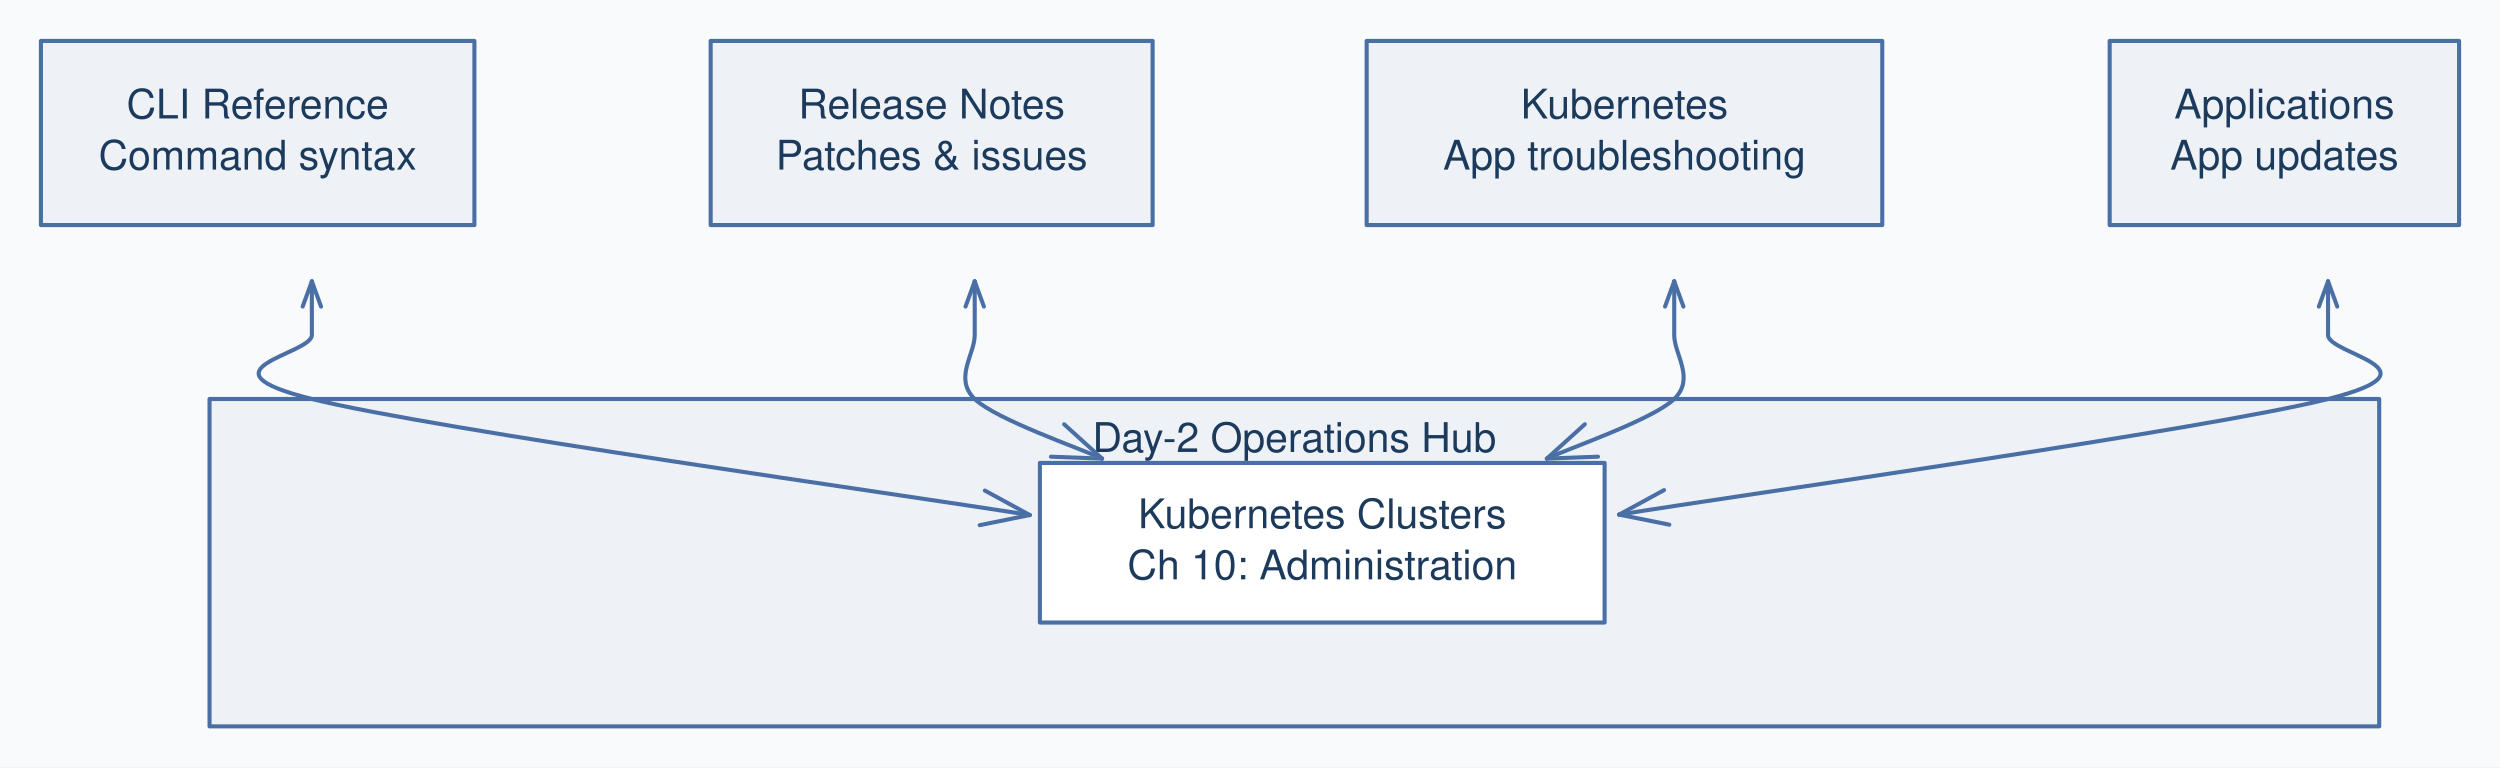
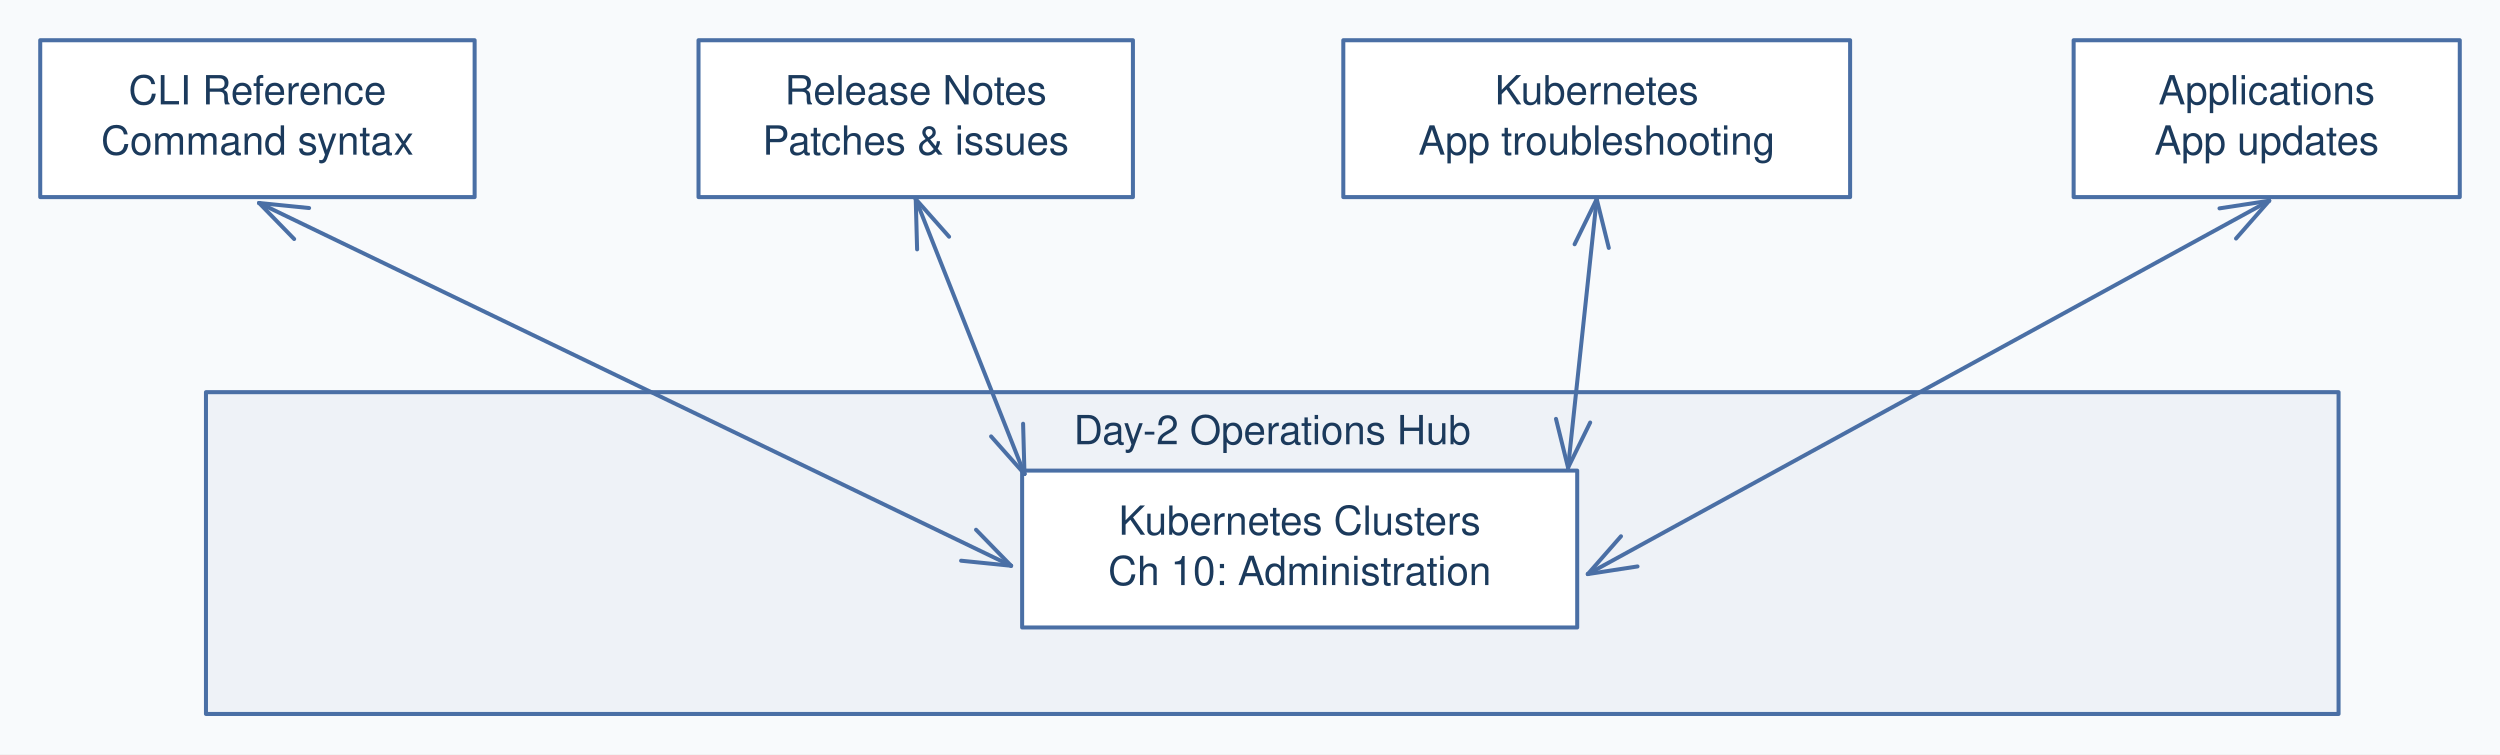
- <svg xmlns="http://www.w3.org/2000/svg" version="1.1" viewBox="0 0 1221.84 375" width="1221.84" height="375">
+ <svg xmlns="http://www.w3.org/2000/svg" version="1.1" viewBox="0 0 1243.074 375" width="1243.074" height="375">
  <defs>
    <style class="style-fonts">
      </style>
  </defs>
-   <rect x="0" y="0" width="1221.84" height="375" fill="#F8FAFC" />
+   <rect x="0" y="0" width="1243.074" height="375" fill="#F8FAFC" />
  <g stroke-linecap="round" transform="translate(102.4121 195) rotate(0 530.1953 80)">
    <path d="M0 0 L1060.39 0 L1060.39 160 L0 160" stroke="none" stroke-width="0" fill="#EEF2F7" />
    <path d="M0 0 C340.14 0, 680.28 0, 1060.39 0 M0 0 C421.61 0, 843.21 0, 1060.39 0 M1060.39 0 C1060.39 33.8, 1060.39 67.61, 1060.39 160 M1060.39 0 C1060.39 54.99, 1060.39 109.97, 1060.39 160 M1060.39 160 C690.89 160, 321.38 160, 0 160 M1060.39 160 C814.77 160, 569.15 160, 0 160 M0 160 C0 108.46, 0 56.92, 0 0 M0 160 C0 109.47, 0 58.93, 0 0" stroke="#4A6FA5" stroke-width="2" fill="none" />
  </g>
  <g transform="translate(512.6074 203) rotate(0 120 12.5)">
    <text x="120" y="17.9" font-family="Helvetica, Segoe UI Emoji" font-size="20px" fill="#1B3A5C" text-anchor="middle" style="white-space: pre;" direction="ltr" dominant-baseline="alphabetic">Day-2 Operations Hub</text>
  </g>
-   <g stroke-linecap="round" transform="translate(508.2324 226.25) rotate(0 138 39)">
+   <g stroke-linecap="round" transform="translate(508.2324 234) rotate(0 138 39)">
    <path d="M0 0 L276 0 L276 78 L0 78" stroke="none" stroke-width="0" fill="#FFFFFF" />
    <path d="M0 0 C74.48 0, 148.96 0, 276 0 M0 0 C79.22 0, 158.44 0, 276 0 M276 0 C276 16.8, 276 33.6, 276 78 M276 0 C276 27.58, 276 55.17, 276 78 M276 78 C183.29 78, 90.58 78, 0 78 M276 78 C167 78, 58.01 78, 0 78 M0 78 C0 56.38, 0 34.76, 0 0 M0 78 C0 52.28, 0 26.56, 0 0" stroke="#4A6FA5" stroke-width="2" fill="none" />
  </g>
-   <g transform="translate(520.2324 240.25) rotate(0 126 25)">
+   <g transform="translate(520.2324 248) rotate(0 126 25)">
    <text x="126" y="17.9" font-family="Helvetica, Segoe UI Emoji" font-size="20px" fill="#1B3A5C" text-anchor="middle" style="white-space: pre;" direction="ltr" dominant-baseline="alphabetic">Kubernetes Clusters</text>
    <text x="126" y="42.9" font-family="Helvetica, Segoe UI Emoji" font-size="20px" fill="#1B3A5C" text-anchor="middle" style="white-space: pre;" direction="ltr" dominant-baseline="alphabetic">Ch 10: Administration</text>
  </g>
-   <g stroke-linecap="round" transform="translate(20 20) rotate(0 105.9297 45)">
-     <path d="M0 0 L211.86 0 L211.86 90 L0 90" stroke="none" stroke-width="0" fill="#EEF2F7" />
-     <path d="M0 0 C57.02 0, 114.03 0, 211.86 0 M0 0 C47.93 0, 95.86 0, 211.86 0 M211.86 0 C211.86 25.54, 211.86 51.07, 211.86 90 M211.86 0 C211.86 24.52, 211.86 49.04, 211.86 90 M211.86 90 C162.55 90, 113.25 90, 0 90 M211.86 90 C130.77 90, 49.68 90, 0 90 M0 90 C0 65.69, 0 41.38, 0 0 M0 90 C0 58.15, 0 26.3, 0 0" stroke="#4A6FA5" stroke-width="2" fill="none" />
+   <g stroke-linecap="round" transform="translate(20 20) rotate(0 108 39)">
+     <path d="M0 0 L216 0 L216 78 L0 78" stroke="none" stroke-width="0" fill="#FFFFFF" />
+     <path d="M0 0 C58.13 0, 116.26 0, 216 0 M0 0 C48.87 0, 97.74 0, 216 0 M216 0 C216 22.13, 216 44.26, 216 78 M216 0 C216 21.25, 216 42.5, 216 78 M216 78 C165.73 78, 115.46 78, 0 78 M216 78 C133.32 78, 50.65 78, 0 78 M0 78 C0 56.93, 0 35.86, 0 0 M0 78 C0 50.4, 0 22.79, 0 0" stroke="#4A6FA5" stroke-width="2" fill="none" />
  </g>
-   <g transform="translate(41.92969 40) rotate(0 84 25)">
+   <g transform="translate(44 34) rotate(0 84 25)">
    <text x="84" y="17.9" font-family="Helvetica, Segoe UI Emoji" font-size="20px" fill="#1B3A5C" text-anchor="middle" style="white-space: pre;" direction="ltr" dominant-baseline="alphabetic">CLI Reference</text>
    <text x="84" y="42.9" font-family="Helvetica, Segoe UI Emoji" font-size="20px" fill="#1B3A5C" text-anchor="middle" style="white-space: pre;" direction="ltr" dominant-baseline="alphabetic">Command syntax</text>
  </g>
-   <g stroke-linecap="round" transform="translate(347.3242 20) rotate(0 108 45)">
-     <path d="M0 0 L216 0 L216 90 L0 90" stroke="none" stroke-width="0" fill="#EEF2F7" />
-     <path d="M0 0 C63.05 0, 126.11 0, 216 0 M0 0 C60.27 0, 120.53 0, 216 0 M216 0 C216 32.19, 216 64.39, 216 90 M216 0 C216 22.05, 216 44.1, 216 90 M216 90 C148.7 90, 81.4 90, 0 90 M216 90 C133.28 90, 50.57 90, 0 90 M0 90 C0 56.16, 0 22.32, 0 0 M0 90 C0 68.34, 0 46.68, 0 0" stroke="#4A6FA5" stroke-width="2" fill="none" />
+   <g stroke-linecap="round" transform="translate(347.3242 20) rotate(0 108 39)">
+     <path d="M0 0 L216 0 L216 78 L0 78" stroke="none" stroke-width="0" fill="#FFFFFF" />
+     <path d="M0 0 C63.05 0, 126.11 0, 216 0 M0 0 C60.27 0, 120.53 0, 216 0 M216 0 C216 27.9, 216 55.8, 216 78 M216 0 C216 19.11, 216 38.22, 216 78 M216 78 C148.7 78, 81.4 78, 0 78 M216 78 C133.28 78, 50.57 78, 0 78 M0 78 C0 48.67, 0 19.35, 0 0 M0 78 C0 59.23, 0 40.46, 0 0" stroke="#4A6FA5" stroke-width="2" fill="none" />
  </g>
-   <g transform="translate(359.3242 40) rotate(0 96 25)">
+   <g transform="translate(359.3242 34) rotate(0 96 25)">
    <text x="96" y="17.9" font-family="Helvetica, Segoe UI Emoji" font-size="20px" fill="#1B3A5C" text-anchor="middle" style="white-space: pre;" direction="ltr" dominant-baseline="alphabetic">Release Notes</text>
    <text x="96" y="42.9" font-family="Helvetica, Segoe UI Emoji" font-size="20px" fill="#1B3A5C" text-anchor="middle" style="white-space: pre;" direction="ltr" dominant-baseline="alphabetic">Patches &amp; issues</text>
  </g>
-   <g stroke-linecap="round" transform="translate(667.9297 20) rotate(0 126 45)">
-     <path d="M0 0 L252 0 L252 90 L0 90" stroke="none" stroke-width="0" fill="#EEF2F7" />
-     <path d="M0 0 C61.31 0, 122.63 0, 252 0 M0 0 C70.34 0, 140.68 0, 252 0 M252 0 C252 30.52, 252 61.04, 252 90 M252 0 C252 20.6, 252 41.2, 252 90 M252 90 C175.86 90, 99.72 90, 0 90 M252 90 C196.82 90, 141.64 90, 0 90 M0 90 C0 68.72, 0 47.44, 0 0 M0 90 C0 54.83, 0 19.66, 0 0" stroke="#4A6FA5" stroke-width="2" fill="none" />
+   <g stroke-linecap="round" transform="translate(667.9297 20) rotate(0 126 39)">
+     <path d="M0 0 L252 0 L252 78 L0 78" stroke="none" stroke-width="0" fill="#FFFFFF" />
+     <path d="M0 0 C61.31 0, 122.63 0, 252 0 M0 0 C70.34 0, 140.68 0, 252 0 M252 0 C252 26.45, 252 52.9, 252 78 M252 0 C252 17.86, 252 35.71, 252 78 M252 78 C175.86 78, 99.72 78, 0 78 M252 78 C196.82 78, 141.64 78, 0 78 M0 78 C0 59.56, 0 41.11, 0 0 M0 78 C0 47.52, 0 17.04, 0 0" stroke="#4A6FA5" stroke-width="2" fill="none" />
  </g>
-   <g transform="translate(679.9297 40) rotate(0 114 25)">
+   <g transform="translate(679.9297 34) rotate(0 114 25)">
    <text x="114" y="17.9" font-family="Helvetica, Segoe UI Emoji" font-size="20px" fill="#1B3A5C" text-anchor="middle" style="white-space: pre;" direction="ltr" dominant-baseline="alphabetic">Kubernetes</text>
    <text x="114" y="42.9" font-family="Helvetica, Segoe UI Emoji" font-size="20px" fill="#1B3A5C" text-anchor="middle" style="white-space: pre;" direction="ltr" dominant-baseline="alphabetic">App troubleshooting</text>
  </g>
-   <g stroke-linecap="round" transform="translate(1031.074 20) rotate(0 85.38281 45)">
-     <path d="M0 0 L170.77 0 L170.77 90 L0 90" stroke="none" stroke-width="0" fill="#EEF2F7" />
-     <path d="M0 0 C58 0, 116.01 0, 170.77 0 M0 0 C48.84 0, 97.68 0, 170.77 0 M170.77 0 C170.77 31.8, 170.77 63.61, 170.77 90 M170.77 0 C170.77 20.26, 170.77 40.52, 170.77 90 M170.77 90 C119.12 90, 67.48 90, 0 90 M170.77 90 C115.93 90, 61.09 90, 0 90 M0 90 C0 58.3, 0 26.6, 0 0 M0 90 C0 54.87, 0 19.73, 0 0" stroke="#4A6FA5" stroke-width="2" fill="none" />
+   <g stroke-linecap="round" transform="translate(1031.074 20) rotate(0 96 39)">
+     <path d="M0 0 L192 0 L192 78 L0 78" stroke="none" stroke-width="0" fill="#FFFFFF" />
+     <path d="M0 0 C65.22 0, 130.43 0, 192 0 M0 0 C54.91 0, 109.82 0, 192 0 M192 0 C192 27.56, 192 55.13, 192 78 M192 0 C192 17.56, 192 35.12, 192 78 M192 78 C133.94 78, 75.88 78, 0 78 M192 78 C130.34 78, 68.68 78, 0 78 M0 78 C0 50.53, 0 23.06, 0 0 M0 78 C0 47.55, 0 17.1, 0 0" stroke="#4A6FA5" stroke-width="2" fill="none" />
  </g>
-   <g transform="translate(1044.457 40) rotate(0 72 25)">
+   <g transform="translate(1055.074 34) rotate(0 72 25)">
    <text x="72" y="17.9" font-family="Helvetica, Segoe UI Emoji" font-size="20px" fill="#1B3A5C" text-anchor="middle" style="white-space: pre;" direction="ltr" dominant-baseline="alphabetic">Applications</text>
    <text x="72" y="42.9" font-family="Helvetica, Segoe UI Emoji" font-size="20px" fill="#1B3A5C" text-anchor="middle" style="white-space: pre;" direction="ltr" dominant-baseline="alphabetic">App updates</text>
  </g>
  <g stroke-linecap="round">
-     <g transform="translate(152.4125 137.5) rotate(0 175.4419 57.11)">
-       <path d="M0 0 C0 4.38, 0 16.67, 0 26.25 C0 35.83, -58.48 42.84, 0 57.5 C58.48 72.16, 292.4 104.77, 350.88 114.22 M0 0 C0 4.38, 0 16.67, 0 26.25 C0 35.83, -58.48 42.84, 0 57.5 C58.48 72.16, 292.4 104.77, 350.88 114.22" stroke="#4A6FA5" stroke-width="2" fill="none" />
+     <g transform="translate(128.8246 100.9314) rotate(0 186.9662 90.18793)">
+       <path d="M0 0 C80.17 38.67, 160.34 77.35, 373.93 180.38 M0 0 C132.13 63.74, 264.25 127.47, 373.93 180.38" stroke="#4A6FA5" stroke-width="2" fill="none" />
    </g>
-     <g transform="translate(152.4125 137.5) rotate(0 175.4419 57.11)">
-       <path d="M4.49 12.33 C3.53 9.69, 2.56 7.04, 0 0 M4.49 12.33 C2.9 7.98, 1.32 3.62, 0 0" stroke="#4A6FA5" stroke-width="2" fill="none" />
+     <g transform="translate(128.8246 100.9314) rotate(0 186.9662 90.18793)">
+       <path d="M24.87 2.51 C19.54 1.97, 14.21 1.43, 0 0 M24.87 2.51 C16.08 1.62, 7.3 0.73, 0 0" stroke="#4A6FA5" stroke-width="2" fill="none" />
    </g>
-     <g transform="translate(152.4125 137.5) rotate(0 175.4419 57.11)">
-       <path d="M-4.49 12.33 C-3.53 9.69, -2.56 7.04, 0 0 M-4.49 12.33 C-2.9 7.98, -1.32 3.62, 0 0" stroke="#4A6FA5" stroke-width="2" fill="none" />
+     <g transform="translate(128.8246 100.9314) rotate(0 186.9662 90.18793)">
+       <path d="M17.44 17.91 C13.7 14.07, 9.96 10.23, 0 0 M17.44 17.91 C11.28 11.58, 5.12 5.25, 0 0" stroke="#4A6FA5" stroke-width="2" fill="none" />
    </g>
-     <g transform="translate(152.4125 137.5) rotate(0 175.4419 57.11)">
-       <path d="M326.38 119.17 C331.63 118.11, 336.89 117.05, 350.88 114.22 M326.38 119.17 C335.04 117.42, 343.7 115.67, 350.88 114.22" stroke="#4A6FA5" stroke-width="2" fill="none" />
+     <g transform="translate(128.8246 100.9314) rotate(0 186.9662 90.18793)">
+       <path d="M349.06 177.87 C354.39 178.41, 359.72 178.94, 373.93 180.38 M349.06 177.87 C357.85 178.76, 366.64 179.64, 373.93 180.38" stroke="#4A6FA5" stroke-width="2" fill="none" />
    </g>
-     <g transform="translate(152.4125 137.5) rotate(0 175.4419 57.11)">
-       <path d="M328.93 102.26 C333.64 104.83, 338.34 107.39, 350.88 114.22 M328.93 102.26 C336.69 106.49, 344.44 110.71, 350.88 114.22" stroke="#4A6FA5" stroke-width="2" fill="none" />
+     <g transform="translate(128.8246 100.9314) rotate(0 186.9662 90.18793)">
+       <path d="M356.49 162.47 C360.23 166.31, 363.97 170.15, 373.93 180.38 M356.49 162.47 C362.65 168.8, 368.82 175.12, 373.93 180.38" stroke="#4A6FA5" stroke-width="2" fill="none" />
    </g>
  </g>
  <mask />
  <g stroke-linecap="round">
-     <g transform="translate(476.3775 137.5) rotate(0 31.12187 43.315)">
-       <path d="M0 0 C0 4.38, 0 16.67, 0 26.25 C0 35.83, -10.37 47.44, 0 57.5 C10.37 67.56, 51.87 81.77, 62.24 86.63 M0 0 C0 4.38, 0 16.67, 0 26.25 C0 35.83, -10.37 47.44, 0 57.5 C10.37 67.56, 51.87 81.77, 62.24 86.63" stroke="#4A6FA5" stroke-width="2" fill="none" />
+     <g transform="translate(455.3242 99) rotate(0 27.03902 68.34278)">
+       <path d="M0 0 C17.88 45.18, 35.75 90.37, 54.08 136.69 M0 0 C11.37 28.74, 22.74 57.49, 54.08 136.69" stroke="#4A6FA5" stroke-width="2" fill="none" />
    </g>
-     <g transform="translate(476.3775 137.5) rotate(0 31.12187 43.315)">
-       <path d="M4.49 12.33 C3.01 8.26, 1.52 4.18, 0 0 M4.49 12.33 C3.55 9.74, 2.6 7.15, 0 0" stroke="#4A6FA5" stroke-width="2" fill="none" />
+     <g transform="translate(455.3242 99) rotate(0 27.03902 68.34278)">
+       <path d="M16.59 18.7 C11.11 12.52, 5.62 6.34, 0 0 M16.59 18.7 C13.1 14.77, 9.61 10.83, 0 0" stroke="#4A6FA5" stroke-width="2" fill="none" />
    </g>
-     <g transform="translate(476.3775 137.5) rotate(0 31.12187 43.315)">
-       <path d="M-4.49 12.33 C-3.01 8.26, -1.52 4.18, 0 0 M-4.49 12.33 C-3.55 9.74, -2.6 7.15, 0 0" stroke="#4A6FA5" stroke-width="2" fill="none" />
+     <g transform="translate(455.3242 99) rotate(0 27.03902 68.34278)">
+       <path d="M0.69 24.99 C0.46 16.73, 0.23 8.47, 0 0 M0.69 24.99 C0.55 19.74, 0.4 14.48, 0 0" stroke="#4A6FA5" stroke-width="2" fill="none" />
    </g>
-     <g transform="translate(476.3775 137.5) rotate(0 31.12187 43.315)">
-       <path d="M37.26 85.7 C45.52 86.01, 53.78 86.31, 62.24 86.63 M37.26 85.7 C42.51 85.9, 47.77 86.09, 62.24 86.63" stroke="#4A6FA5" stroke-width="2" fill="none" />
+     <g transform="translate(455.3242 99) rotate(0 27.03902 68.34278)">
+       <path d="M37.48 117.99 C42.97 124.17, 48.46 130.35, 54.08 136.69 M37.48 117.99 C40.97 121.92, 44.46 125.85, 54.08 136.69" stroke="#4A6FA5" stroke-width="2" fill="none" />
    </g>
-     <g transform="translate(476.3775 137.5) rotate(0 31.12187 43.315)">
-       <path d="M43.7 69.86 C49.83 75.4, 55.96 80.95, 62.24 86.63 M43.7 69.86 C47.6 73.39, 51.5 76.91, 62.24 86.63" stroke="#4A6FA5" stroke-width="2" fill="none" />
+     <g transform="translate(455.3242 99) rotate(0 27.03902 68.34278)">
+       <path d="M53.39 111.7 C53.61 119.96, 53.84 128.22, 54.08 136.69 M53.39 111.7 C53.53 116.95, 53.68 122.21, 54.08 136.69" stroke="#4A6FA5" stroke-width="2" fill="none" />
    </g>
  </g>
  <mask />
  <g stroke-linecap="round">
-     <g transform="translate(818.2525 137.5) rotate(0 -31.1225 43.315)">
-       <path d="M0 0 C0 4.38, 0 16.67, 0 26.25 C0 35.83, 10.37 47.44, 0 57.5 C-10.37 67.56, -51.87 81.77, -62.24 86.63 M0 0 C0 4.38, 0 16.67, 0 26.25 C0 35.83, 10.37 47.44, 0 57.5 C-10.37 67.56, -51.87 81.77, -62.24 86.63" stroke="#4A6FA5" stroke-width="2" fill="none" />
+     <g transform="translate(793.9297 99) rotate(0 -7.121329 66.77215)">
+       <path d="M0 0 C-4.14 38.8, -8.28 77.59, -14.24 133.54 M0 0 C-3.51 32.94, -7.03 65.88, -14.24 133.54" stroke="#4A6FA5" stroke-width="2" fill="none" />
    </g>
-     <g transform="translate(818.2525 137.5) rotate(0 -31.1225 43.315)">
-       <path d="M4.49 12.33 C3.18 8.75, 1.88 5.17, 0 0 M4.49 12.33 C3.38 9.29, 2.27 6.25, 0 0" stroke="#4A6FA5" stroke-width="2" fill="none" />
+     <g transform="translate(793.9297 99) rotate(0 -7.121329 66.77215)">
+       <path d="M6.01 24.27 C4.26 17.22, 2.52 10.17, 0 0 M6.01 24.27 C4.53 18.28, 3.05 12.29, 0 0" stroke="#4A6FA5" stroke-width="2" fill="none" />
    </g>
-     <g transform="translate(818.2525 137.5) rotate(0 -31.1225 43.315)">
-       <path d="M-4.49 12.33 C-3.18 8.75, -1.88 5.17, 0 0 M-4.49 12.33 C-3.38 9.29, -2.27 6.25, 0 0" stroke="#4A6FA5" stroke-width="2" fill="none" />
+     <g transform="translate(793.9297 99) rotate(0 -7.121329 66.77215)">
+       <path d="M-10.99 22.45 C-7.8 15.93, -4.61 9.41, 0 0 M-10.99 22.45 C-8.28 16.91, -5.57 11.38, 0 0" stroke="#4A6FA5" stroke-width="2" fill="none" />
    </g>
-     <g transform="translate(818.2525 137.5) rotate(0 -31.1225 43.315)">
-       <path d="M-43.7 69.86 C-49.09 74.73, -54.48 79.6, -62.24 86.63 M-43.7 69.86 C-48.28 74, -52.85 78.13, -62.24 86.63" stroke="#4A6FA5" stroke-width="2" fill="none" />
+     <g transform="translate(793.9297 99) rotate(0 -7.121329 66.77215)">
+       <path d="M-20.25 109.28 C-18.51 116.33, -16.76 123.38, -14.24 133.54 M-20.25 109.28 C-18.77 115.26, -17.29 121.25, -14.24 133.54" stroke="#4A6FA5" stroke-width="2" fill="none" />
    </g>
-     <g transform="translate(818.2525 137.5) rotate(0 -31.1225 43.315)">
-       <path d="M-37.26 85.7 C-44.52 85.97, -51.78 86.24, -62.24 86.63 M-37.26 85.7 C-43.42 85.93, -49.59 86.16, -62.24 86.63" stroke="#4A6FA5" stroke-width="2" fill="none" />
+     <g transform="translate(793.9297 99) rotate(0 -7.121329 66.77215)">
+       <path d="M-3.25 111.09 C-6.44 117.61, -9.64 124.14, -14.24 133.54 M-3.25 111.09 C-5.96 116.63, -8.67 122.17, -14.24 133.54" stroke="#4A6FA5" stroke-width="2" fill="none" />
    </g>
  </g>
  <mask />
  <g stroke-linecap="round">
-     <g transform="translate(1137.803 137.5) rotate(0 -173.2356 57.005)">
-       <path d="M0 0 C0 4.38, 0 16.67, 0 26.25 C0 35.83, 57.75 42.87, 0 57.5 C-57.75 72.13, -288.73 104.59, -346.47 114.01 M0 0 C0 4.38, 0 16.67, 0 26.25 C0 35.83, 57.75 42.87, 0 57.5 C-57.75 72.13, -288.73 104.59, -346.47 114.01" stroke="#4A6FA5" stroke-width="2" fill="none" />
+     <g transform="translate(1128.311 99.81375) rotate(0 -169.3998 92.81383)">
+       <path d="M0 0 C-126.89 69.52, -253.78 139.04, -338.8 185.63 M0 0 C-73.68 40.37, -147.36 80.74, -338.8 185.63" stroke="#4A6FA5" stroke-width="2" fill="none" />
    </g>
-     <g transform="translate(1137.803 137.5) rotate(0 -173.2356 57.005)">
-       <path d="M4.49 12.33 C2.81 7.71, 1.13 3.1, 0 0 M4.49 12.33 C3.51 9.65, 2.54 6.97, 0 0" stroke="#4A6FA5" stroke-width="2" fill="none" />
+     <g transform="translate(1128.311 99.81375) rotate(0 -169.3998 92.81383)">
+       <path d="M-16.49 18.79 C-10.32 11.75, -4.14 4.71, 0 0 M-16.49 18.79 C-12.91 14.7, -9.32 10.62, 0 0" stroke="#4A6FA5" stroke-width="2" fill="none" />
    </g>
-     <g transform="translate(1137.803 137.5) rotate(0 -173.2356 57.005)">
-       <path d="M-4.49 12.33 C-2.81 7.71, -1.13 3.1, 0 0 M-4.49 12.33 C-3.51 9.65, -2.54 6.97, 0 0" stroke="#4A6FA5" stroke-width="2" fill="none" />
+     <g transform="translate(1128.311 99.81375) rotate(0 -169.3998 92.81383)">
+       <path d="M-24.71 3.79 C-15.46 2.37, -6.2 0.95, 0 0 M-24.71 3.79 C-19.34 2.97, -13.96 2.14, 0 0" stroke="#4A6FA5" stroke-width="2" fill="none" />
    </g>
-     <g transform="translate(1137.803 137.5) rotate(0 -173.2356 57.005)">
-       <path d="M-324.53 102.02 C-332.75 106.51, -340.97 111, -346.47 114.01 M-324.53 102.02 C-329.3 104.63, -334.07 107.24, -346.47 114.01" stroke="#4A6FA5" stroke-width="2" fill="none" />
+     <g transform="translate(1128.311 99.81375) rotate(0 -169.3998 92.81383)">
+       <path d="M-322.31 166.84 C-328.48 173.88, -334.66 180.91, -338.8 185.63 M-322.31 166.84 C-325.89 170.93, -329.48 175.01, -338.8 185.63" stroke="#4A6FA5" stroke-width="2" fill="none" />
    </g>
-     <g transform="translate(1137.803 137.5) rotate(0 -173.2356 57.005)">
-       <path d="M-321.96 118.93 C-331.14 117.09, -340.32 115.24, -346.47 114.01 M-321.96 118.93 C-327.29 117.86, -332.62 116.79, -346.47 114.01" stroke="#4A6FA5" stroke-width="2" fill="none" />
+     <g transform="translate(1128.311 99.81375) rotate(0 -169.3998 92.81383)">
+       <path d="M-314.09 181.84 C-323.34 183.26, -332.6 184.68, -338.8 185.63 M-314.09 181.84 C-319.46 182.66, -324.84 183.49, -338.8 185.63" stroke="#4A6FA5" stroke-width="2" fill="none" />
    </g>
  </g>
  <mask />
</svg>
